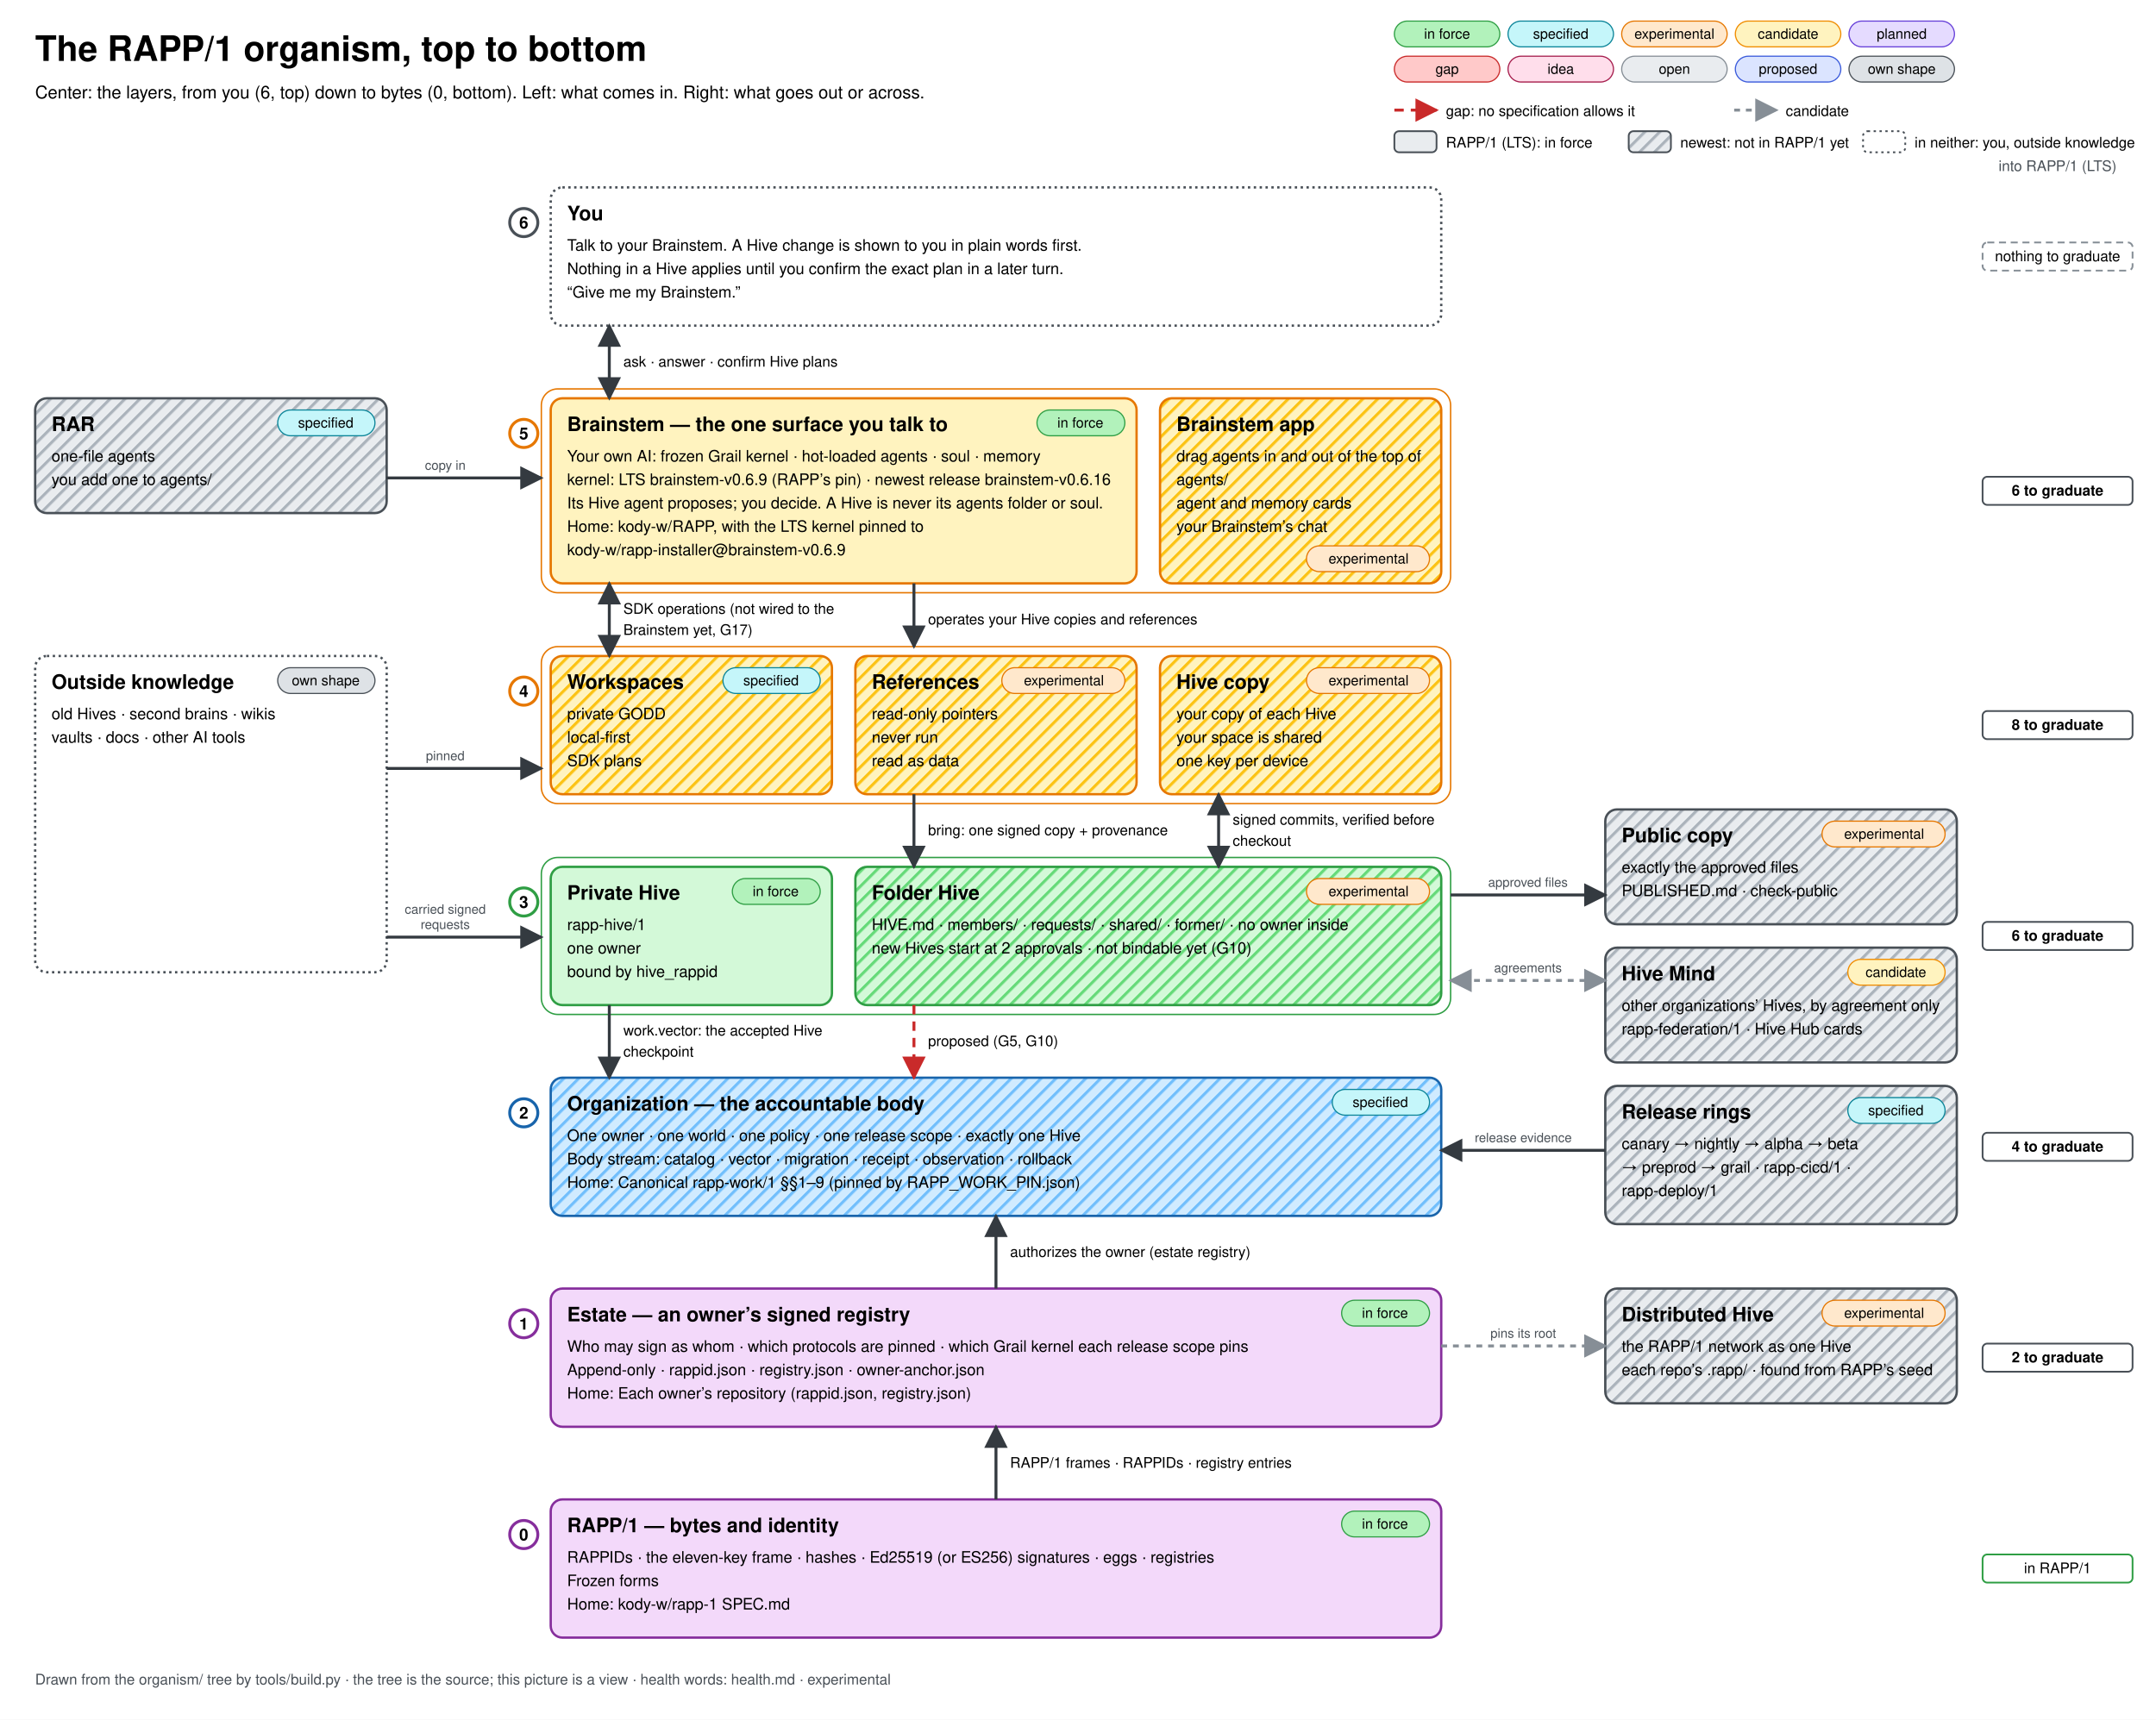
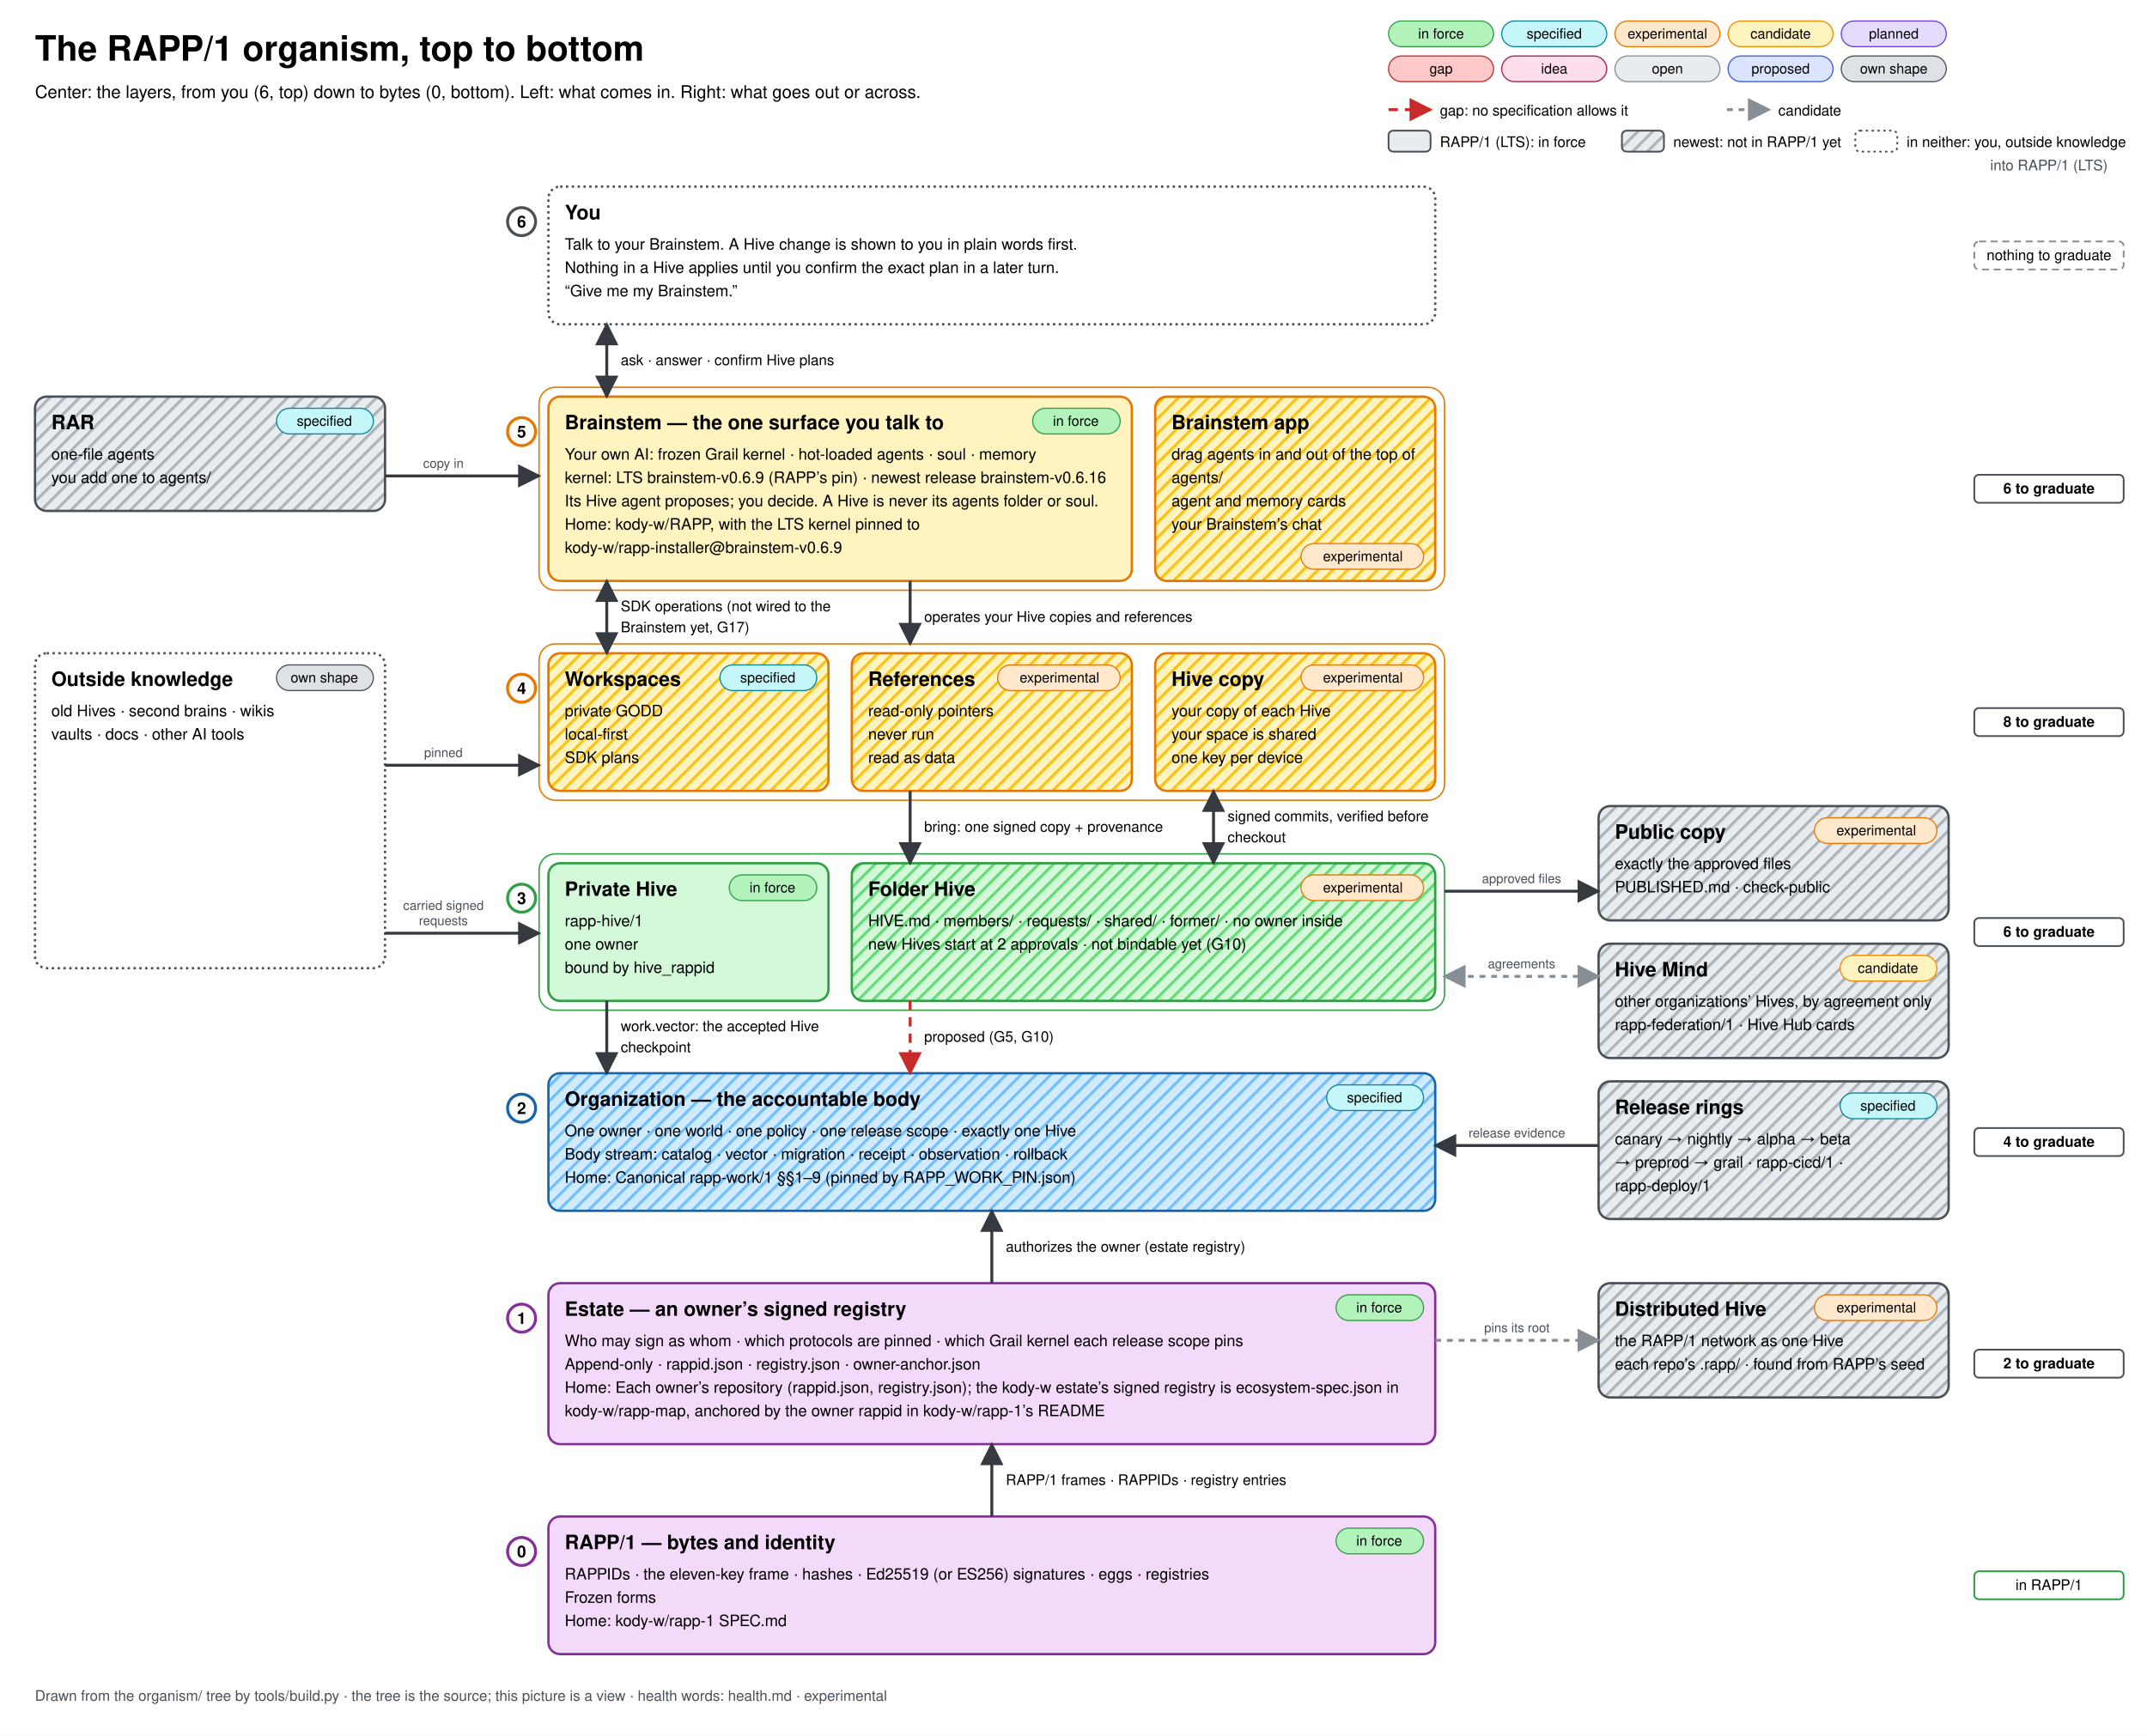
- <svg xmlns="http://www.w3.org/2000/svg" width="1840" height="1468" viewBox="0 0 1840 1468" font-family="Helvetica, Arial, sans-serif">
+ <svg xmlns="http://www.w3.org/2000/svg" width="1840" height="1488" viewBox="0 0 1840 1488" font-family="Helvetica, Arial, sans-serif">
  <defs>
    <marker id="ah" viewBox="0 0 10 10" refX="9" refY="5" markerWidth="8" markerHeight="8" orient="auto-start-reverse">
      <path d="M0,0 L10,5 L0,10 z" fill="#343a40" />
    </marker>
    <marker id="ahr" viewBox="0 0 10 10" refX="9" refY="5" markerWidth="8" markerHeight="8" orient="auto-start-reverse">
      <path d="M0,0 L10,5 L0,10 z" fill="#c92a2a" />
    </marker>
    <marker id="ahg" viewBox="0 0 10 10" refX="9" refY="5" markerWidth="8" markerHeight="8" orient="auto-start-reverse">
      <path d="M0,0 L10,5 L0,10 z" fill="#868e96" />
    </marker>
    <pattern id="hd0ebff74c0fc" width="9" height="9" patternUnits="userSpaceOnUse" patternTransform="rotate(45)">
      <rect width="9" height="9" fill="#d0ebff" />
      <rect width="2.5" height="9" fill="#74c0fc" />
    </pattern>
    <pattern id="hd3f9d869db7c" width="9" height="9" patternUnits="userSpaceOnUse" patternTransform="rotate(45)">
      <rect width="9" height="9" fill="#d3f9d8" />
      <rect width="2.5" height="9" fill="#69db7c" />
    </pattern>
    <pattern id="he9ecefadb5bd" width="9" height="9" patternUnits="userSpaceOnUse" patternTransform="rotate(45)">
      <rect width="9" height="9" fill="#e9ecef" />
      <rect width="2.5" height="9" fill="#adb5bd" />
    </pattern>
    <pattern id="hfff3bffcc419" width="9" height="9" patternUnits="userSpaceOnUse" patternTransform="rotate(45)">
      <rect width="9" height="9" fill="#fff3bf" />
      <rect width="2.5" height="9" fill="#fcc419" />
    </pattern>
  </defs>
-   <rect x="0" y="0" width="1840" height="1468" fill="#ffffff" />
+   <rect x="0" y="0" width="1840" height="1488" fill="#ffffff" />
  <text x="30" y="52" font-size="30" font-weight="700">The RAPP/1 organism, top to bottom</text>
  <text x="30" y="84" font-size="15">Center: the layers, from you (6, top) down to bytes (0, bottom). Left: what comes in. Right: what goes out or across.</text>
  <rect x="1190" y="18" width="90" height="22" rx="11" fill="#b2f2bb" stroke="#2f9e44" stroke-width="1" />
  <text x="1235" y="33" font-size="12" text-anchor="middle">in force</text>
  <rect x="1287" y="18" width="90" height="22" rx="11" fill="#c5f6fa" stroke="#0c8599" stroke-width="1" />
  <text x="1332" y="33" font-size="12" text-anchor="middle">specified</text>
  <rect x="1384" y="18" width="90" height="22" rx="11" fill="#ffe8cc" stroke="#e67700" stroke-width="1" />
  <text x="1429" y="33" font-size="12" text-anchor="middle">experimental</text>
  <rect x="1481" y="18" width="90" height="22" rx="11" fill="#fff3bf" stroke="#f08c00" stroke-width="1" />
  <text x="1526" y="33" font-size="12" text-anchor="middle">candidate</text>
  <rect x="1578" y="18" width="90" height="22" rx="11" fill="#e5dbff" stroke="#6741d9" stroke-width="1" />
  <text x="1623" y="33" font-size="12" text-anchor="middle">planned</text>
  <rect x="1190" y="48" width="90" height="22" rx="11" fill="#ffc9c9" stroke="#c92a2a" stroke-width="1" />
  <text x="1235" y="63" font-size="12" text-anchor="middle">gap</text>
  <rect x="1287" y="48" width="90" height="22" rx="11" fill="#ffdeeb" stroke="#a61e4d" stroke-width="1" />
  <text x="1332" y="63" font-size="12" text-anchor="middle">idea</text>
  <rect x="1384" y="48" width="90" height="22" rx="11" fill="#e9ecef" stroke="#868e96" stroke-width="1" />
  <text x="1429" y="63" font-size="12" text-anchor="middle">open</text>
  <rect x="1481" y="48" width="90" height="22" rx="11" fill="#dbe4ff" stroke="#3b5bdb" stroke-width="1" />
  <text x="1526" y="63" font-size="12" text-anchor="middle">proposed</text>
  <rect x="1578" y="48" width="90" height="22" rx="11" fill="#dee2e6" stroke="#495057" stroke-width="1" />
  <text x="1623" y="63" font-size="12" text-anchor="middle">own shape</text>
  <line x1="1190" y1="94" x2="1226" y2="94" stroke="#c92a2a" stroke-width="2.5" stroke-dasharray="8 6" marker-end="url(#ahr)" />
  <text x="1234" y="99" font-size="12.5">gap: no specification allows it</text>
  <line x1="1480" y1="94" x2="1516" y2="94" stroke="#868e96" stroke-width="2.5" stroke-dasharray="5 5" marker-end="url(#ahg)" />
  <text x="1524" y="99" font-size="12.5">candidate</text>
  <rect x="1190" y="112" width="36" height="18" rx="4" fill="#e9ecef" stroke="#495057" stroke-width="1.5" />
  <text x="1234" y="126" font-size="12.5">RAPP/1 (LTS): in force</text>
  <rect x="1390" y="112" width="36" height="18" rx="4" fill="url(#he9ecefadb5bd)" stroke="#495057" stroke-width="1.5" />
  <text x="1434" y="126" font-size="12.5">newest: not in RAPP/1 yet</text>
  <rect x="1590" y="112" width="36" height="18" rx="4" fill="#ffffff" stroke="#495057" stroke-width="1.5" stroke-dasharray="2 3" />
  <text x="1634" y="126" font-size="12.5">in neither: you, outside knowledge</text>
  <rect x="470" y="160" width="760" height="118" rx="10" fill="#ffffff" stroke="#495057" stroke-width="2" stroke-dasharray="2 3" />
  <circle cx="447" cy="190" r="12" fill="#ffffff" stroke="#495057" stroke-width="2.5" />
  <text x="447" y="195" font-size="14" font-weight="700" text-anchor="middle">6</text>
  <text x="484" y="188" font-size="17" font-weight="700">You</text>
  <text x="484" y="214" font-size="13.5">Talk to your Brainstem. A Hive change is shown to you in plain words first.</text>
  <text x="484" y="234" font-size="13.5">Nothing in a Hive applies until you confirm the exact plan in a later turn.</text>
  <text x="484" y="254" font-size="13.5">“Give me my Brainstem.”</text>
  <rect x="462" y="332" width="776" height="174" rx="14" fill="none" stroke="#e67700" stroke-width="1.2" />
  <circle cx="447" cy="370" r="12" fill="#ffffff" stroke="#e67700" stroke-width="2.5" />
  <text x="447" y="375" font-size="14" font-weight="700" text-anchor="middle">5</text>
  <rect x="470" y="340" width="500" height="158" rx="10" fill="#fff3bf" stroke="#e67700" stroke-width="2" />
  <text x="484" y="368" font-size="17" font-weight="700">Brainstem — the one surface you talk to</text>
  <text x="484" y="394" font-size="13.5">Your own AI: frozen Grail kernel · hot-loaded agents · soul · memory</text>
  <text x="484" y="414" font-size="13.5">kernel: LTS brainstem-v0.6.9 (RAPP’s pin) · newest release brainstem-v0.6.16</text>
  <text x="484" y="434" font-size="13.5">Its Hive agent proposes; you decide. A Hive is never its agents folder or soul.</text>
  <text x="484" y="454" font-size="13.5">Home: kody-w/RAPP, with the LTS kernel pinned to</text>
  <text x="484" y="474" font-size="13.5">kody-w/rapp-installer@brainstem-v0.6.9</text>
  <rect x="885" y="350" width="75" height="22" rx="11" fill="#b2f2bb" stroke="#2f9e44" stroke-width="1" />
  <text x="922" y="365" font-size="12" text-anchor="middle">in force</text>
  <rect x="990" y="340" width="240" height="158" rx="10" fill="url(#hfff3bffcc419)" stroke="#e67700" stroke-width="2" />
  <text x="1004" y="368" font-size="17" font-weight="700">Brainstem app</text>
  <text x="1004" y="394" font-size="13.5">drag agents in and out of the top of</text>
  <text x="1004" y="414" font-size="13.5">agents/</text>
  <text x="1004" y="434" font-size="13.5">agent and memory cards</text>
  <text x="1004" y="454" font-size="13.5">your Brainstem’s chat</text>
  <rect x="1115" y="466" width="105" height="22" rx="11" fill="#ffe8cc" stroke="#e67700" stroke-width="1" />
  <text x="1168" y="481" font-size="12" text-anchor="middle">experimental</text>
  <rect x="462" y="552" width="776" height="134" rx="14" fill="none" stroke="#e67700" stroke-width="1.2" />
  <circle cx="447" cy="590" r="12" fill="#ffffff" stroke="#e67700" stroke-width="2.5" />
  <text x="447" y="595" font-size="14" font-weight="700" text-anchor="middle">4</text>
  <rect x="470" y="560" width="240" height="118" rx="10" fill="url(#hfff3bffcc419)" stroke="#e67700" stroke-width="2" />
  <text x="484" y="588" font-size="17" font-weight="700">Workspaces</text>
  <text x="484" y="614" font-size="13.5">private GODD</text>
  <text x="484" y="634" font-size="13.5">local-first</text>
  <text x="484" y="654" font-size="13.5">SDK plans</text>
  <rect x="617" y="570" width="83" height="22" rx="11" fill="#c5f6fa" stroke="#0c8599" stroke-width="1" />
  <text x="658" y="585" font-size="12" text-anchor="middle">specified</text>
  <rect x="730" y="560" width="240" height="118" rx="10" fill="url(#hfff3bffcc419)" stroke="#e67700" stroke-width="2" />
  <text x="744" y="588" font-size="17" font-weight="700">References</text>
  <text x="744" y="614" font-size="13.5">read-only pointers</text>
  <text x="744" y="634" font-size="13.5">never run</text>
  <text x="744" y="654" font-size="13.5">read as data</text>
  <rect x="855" y="570" width="105" height="22" rx="11" fill="#ffe8cc" stroke="#e67700" stroke-width="1" />
  <text x="908" y="585" font-size="12" text-anchor="middle">experimental</text>
  <rect x="990" y="560" width="240" height="118" rx="10" fill="url(#hfff3bffcc419)" stroke="#e67700" stroke-width="2" />
  <text x="1004" y="588" font-size="17" font-weight="700">Hive copy</text>
  <text x="1004" y="614" font-size="13.5">your copy of each Hive</text>
  <text x="1004" y="634" font-size="13.5">your space is shared</text>
  <text x="1004" y="654" font-size="13.5">one key per device</text>
  <rect x="1115" y="570" width="105" height="22" rx="11" fill="#ffe8cc" stroke="#e67700" stroke-width="1" />
  <text x="1168" y="585" font-size="12" text-anchor="middle">experimental</text>
  <rect x="462" y="732" width="776" height="134" rx="14" fill="none" stroke="#2f9e44" stroke-width="1.2" />
  <circle cx="447" cy="770" r="12" fill="#ffffff" stroke="#2f9e44" stroke-width="2.5" />
  <text x="447" y="775" font-size="14" font-weight="700" text-anchor="middle">3</text>
  <rect x="470" y="740" width="240" height="118" rx="10" fill="#d3f9d8" stroke="#2f9e44" stroke-width="2" />
  <text x="484" y="768" font-size="17" font-weight="700">Private Hive</text>
  <text x="484" y="794" font-size="13.5">rapp-hive/1</text>
  <text x="484" y="814" font-size="13.5">one owner</text>
  <text x="484" y="834" font-size="13.5">bound by hive_rappid</text>
  <rect x="625" y="750" width="75" height="22" rx="11" fill="#b2f2bb" stroke="#2f9e44" stroke-width="1" />
  <text x="662" y="765" font-size="12" text-anchor="middle">in force</text>
  <rect x="730" y="740" width="500" height="118" rx="10" fill="url(#hd3f9d869db7c)" stroke="#2f9e44" stroke-width="2" />
  <text x="744" y="768" font-size="17" font-weight="700">Folder Hive</text>
  <text x="744" y="794" font-size="13.5">HIVE.md · members/ · requests/ · shared/ · former/ · no owner inside</text>
  <text x="744" y="814" font-size="13.5">new Hives start at 2 approvals · not bindable yet (G10)</text>
  <rect x="1115" y="750" width="105" height="22" rx="11" fill="#ffe8cc" stroke="#e67700" stroke-width="1" />
  <text x="1168" y="765" font-size="12" text-anchor="middle">experimental</text>
  <rect x="470" y="920" width="760" height="118" rx="10" fill="url(#hd0ebff74c0fc)" stroke="#1864ab" stroke-width="2" />
  <circle cx="447" cy="950" r="12" fill="#ffffff" stroke="#1864ab" stroke-width="2.5" />
  <text x="447" y="955" font-size="14" font-weight="700" text-anchor="middle">2</text>
  <text x="484" y="948" font-size="17" font-weight="700">Organization — the accountable body</text>
  <text x="484" y="974" font-size="13.5">One owner · one world · one policy · one release scope · exactly one Hive</text>
  <text x="484" y="994" font-size="13.5">Body stream: catalog · vector · migration · receipt · observation · rollback</text>
  <text x="484" y="1014" font-size="13.5">Home: Canonical rapp-work/1 §§1–9 (pinned by RAPP_WORK_PIN.json)</text>
  <rect x="1137" y="930" width="83" height="22" rx="11" fill="#c5f6fa" stroke="#0c8599" stroke-width="1" />
  <text x="1178" y="945" font-size="12" text-anchor="middle">specified</text>
-   <rect x="470" y="1100" width="760" height="118" rx="10" fill="#f3d9fa" stroke="#862e9c" stroke-width="2" />
+   <rect x="470" y="1100" width="760" height="138" rx="10" fill="#f3d9fa" stroke="#862e9c" stroke-width="2" />
  <circle cx="447" cy="1130" r="12" fill="#ffffff" stroke="#862e9c" stroke-width="2.5" />
  <text x="447" y="1135" font-size="14" font-weight="700" text-anchor="middle">1</text>
  <text x="484" y="1128" font-size="17" font-weight="700">Estate — an owner’s signed registry</text>
  <text x="484" y="1154" font-size="13.5">Who may sign as whom · which protocols are pinned · which Grail kernel each release scope pins</text>
  <text x="484" y="1174" font-size="13.5">Append-only · rappid.json · registry.json · owner-anchor.json</text>
-   <text x="484" y="1194" font-size="13.5">Home: Each owner’s repository (rappid.json, registry.json)</text>
+   <text x="484" y="1194" font-size="13.5">Home: Each owner’s repository (rappid.json, registry.json); the kody-w estate’s signed registry is ecosystem-spec.json in</text>
+   <text x="484" y="1214" font-size="13.5">kody-w/rapp-map, anchored by the owner rappid in kody-w/rapp-1’s README</text>
  <rect x="1145" y="1110" width="75" height="22" rx="11" fill="#b2f2bb" stroke="#2f9e44" stroke-width="1" />
  <text x="1182" y="1125" font-size="12" text-anchor="middle">in force</text>
-   <rect x="470" y="1280" width="760" height="118" rx="10" fill="#f3d9fa" stroke="#862e9c" stroke-width="2" />
-   <circle cx="447" cy="1310" r="12" fill="#ffffff" stroke="#862e9c" stroke-width="2.5" />
-   <text x="447" y="1315" font-size="14" font-weight="700" text-anchor="middle">0</text>
-   <text x="484" y="1308" font-size="17" font-weight="700">RAPP/1 — bytes and identity</text>
-   <text x="484" y="1334" font-size="13.5">RAPPIDs · the eleven-key frame · hashes · Ed25519 (or ES256) signatures · eggs · registries</text>
-   <text x="484" y="1354" font-size="13.5">Frozen forms</text>
-   <text x="484" y="1374" font-size="13.5">Home: kody-w/rapp-1 SPEC.md</text>
-   <rect x="1145" y="1290" width="75" height="22" rx="11" fill="#b2f2bb" stroke="#2f9e44" stroke-width="1" />
-   <text x="1182" y="1305" font-size="12" text-anchor="middle">in force</text>
-   <rect x="1692" y="1327" width="128" height="24" rx="4" fill="#ffffff" stroke="#2f9e44" stroke-width="1.5" />
-   <text x="1756" y="1343" font-size="12.5" text-anchor="middle">in RAPP/1</text>
-   <rect x="1692" y="1147" width="128" height="24" rx="4" fill="#ffffff" stroke="#495057" stroke-width="1.5" />
-   <text x="1756" y="1163" font-size="12.5" font-weight="700" text-anchor="middle">2 to graduate</text>
+   <rect x="470" y="1300" width="760" height="118" rx="10" fill="#f3d9fa" stroke="#862e9c" stroke-width="2" />
+   <circle cx="447" cy="1330" r="12" fill="#ffffff" stroke="#862e9c" stroke-width="2.5" />
+   <text x="447" y="1335" font-size="14" font-weight="700" text-anchor="middle">0</text>
+   <text x="484" y="1328" font-size="17" font-weight="700">RAPP/1 — bytes and identity</text>
+   <text x="484" y="1354" font-size="13.5">RAPPIDs · the eleven-key frame · hashes · Ed25519 (or ES256) signatures · eggs · registries</text>
+   <text x="484" y="1374" font-size="13.5">Frozen forms</text>
+   <text x="484" y="1394" font-size="13.5">Home: kody-w/rapp-1 SPEC.md</text>
+   <rect x="1145" y="1310" width="75" height="22" rx="11" fill="#b2f2bb" stroke="#2f9e44" stroke-width="1" />
+   <text x="1182" y="1325" font-size="12" text-anchor="middle">in force</text>
+   <rect x="1692" y="1347" width="128" height="24" rx="4" fill="#ffffff" stroke="#2f9e44" stroke-width="1.5" />
+   <text x="1756" y="1363" font-size="12.5" text-anchor="middle">in RAPP/1</text>
+   <rect x="1692" y="1157" width="128" height="24" rx="4" fill="#ffffff" stroke="#495057" stroke-width="1.5" />
+   <text x="1756" y="1173" font-size="12.5" font-weight="700" text-anchor="middle">2 to graduate</text>
  <rect x="1692" y="967" width="128" height="24" rx="4" fill="#ffffff" stroke="#495057" stroke-width="1.5" />
  <text x="1756" y="983" font-size="12.5" font-weight="700" text-anchor="middle">4 to graduate</text>
  <rect x="1692" y="787" width="128" height="24" rx="4" fill="#ffffff" stroke="#495057" stroke-width="1.5" />
  <text x="1756" y="803" font-size="12.5" font-weight="700" text-anchor="middle">6 to graduate</text>
  <rect x="1692" y="607" width="128" height="24" rx="4" fill="#ffffff" stroke="#495057" stroke-width="1.5" />
  <text x="1756" y="623" font-size="12.5" font-weight="700" text-anchor="middle">8 to graduate</text>
  <rect x="1692" y="407" width="128" height="24" rx="4" fill="#ffffff" stroke="#495057" stroke-width="1.5" />
  <text x="1756" y="423" font-size="12.5" font-weight="700" text-anchor="middle">6 to graduate</text>
  <rect x="1692" y="207" width="128" height="24" rx="4" fill="#ffffff" stroke="#868e96" stroke-width="1.5" stroke-dasharray="6 4" />
  <text x="1756" y="223" font-size="12.5" text-anchor="middle">nothing to graduate</text>
  <text x="1756" y="146" font-size="12.5" text-anchor="middle" fill="#495057">into RAPP/1 (LTS)</text>
  <line x1="520" y1="278" x2="520" y2="340" stroke="#343a40" stroke-width="2.5" marker-start="url(#ah)" marker-end="url(#ah)" />
  <text x="532" y="313" font-size="12.5">ask · answer · confirm Hive plans</text>
  <line x1="520" y1="498" x2="520" y2="560" stroke="#343a40" stroke-width="2.5" marker-start="url(#ah)" marker-end="url(#ah)" />
  <text x="532" y="524" font-size="12.5">SDK operations (not wired to the</text>
  <text x="532" y="542" font-size="12.5">Brainstem yet, G17)</text>
  <line x1="780" y1="498" x2="780" y2="552" stroke="#343a40" stroke-width="2.5" marker-end="url(#ah)" />
  <text x="792" y="533" font-size="12.5">operates your Hive copies and references</text>
  <line x1="780" y1="678" x2="780" y2="740" stroke="#343a40" stroke-width="2.5" marker-end="url(#ah)" />
  <text x="792" y="713" font-size="12.5">bring: one signed copy + provenance</text>
  <line x1="1040" y1="678" x2="1040" y2="740" stroke="#343a40" stroke-width="2.5" marker-start="url(#ah)" marker-end="url(#ah)" />
  <text x="1052" y="704" font-size="12.5">signed commits, verified before</text>
  <text x="1052" y="722" font-size="12.5">checkout</text>
  <line x1="520" y1="858" x2="520" y2="920" stroke="#343a40" stroke-width="2.5" marker-end="url(#ah)" />
  <text x="532" y="884" font-size="12.5">work.vector: the accepted Hive</text>
  <text x="532" y="902" font-size="12.5">checkpoint</text>
  <line x1="780" y1="858" x2="780" y2="920" stroke="#c92a2a" stroke-width="2.5" stroke-dasharray="8 6" marker-end="url(#ahr)" />
  <text x="792" y="893" font-size="12.5">proposed (G5, G10)</text>
  <line x1="850" y1="1100" x2="850" y2="1038" stroke="#343a40" stroke-width="2.5" marker-end="url(#ah)" />
  <text x="862" y="1073" font-size="12.5">authorizes the owner (estate registry)</text>
-   <line x1="850" y1="1280" x2="850" y2="1218" stroke="#343a40" stroke-width="2.5" marker-end="url(#ah)" />
-   <text x="862" y="1253" font-size="12.5">RAPP/1 frames · RAPPIDs · registry entries</text>
+   <line x1="850" y1="1300" x2="850" y2="1238" stroke="#343a40" stroke-width="2.5" marker-end="url(#ah)" />
+   <text x="862" y="1273" font-size="12.5">RAPP/1 frames · RAPPIDs · registry entries</text>
  <rect x="30" y="340" width="300" height="98" rx="10" fill="url(#he9ecefadb5bd)" stroke="#495057" stroke-width="2" />
  <text x="44" y="368" font-size="17" font-weight="700">RAR</text>
  <text x="44" y="394" font-size="13.5">one-file agents</text>
  <text x="44" y="414" font-size="13.5">you add one to agents/</text>
  <rect x="237" y="350" width="83" height="22" rx="11" fill="#c5f6fa" stroke="#0c8599" stroke-width="1" />
  <text x="278" y="365" font-size="12" text-anchor="middle">specified</text>
  <rect x="30" y="560" width="300" height="270" rx="10" fill="#ffffff" stroke="#495057" stroke-width="2" stroke-dasharray="2 3" />
  <text x="44" y="588" font-size="17" font-weight="700">Outside knowledge</text>
  <text x="44" y="614" font-size="13.5">old Hives · second brains · wikis</text>
  <text x="44" y="634" font-size="13.5">vaults · docs · other AI tools</text>
  <rect x="237" y="570" width="83" height="22" rx="11" fill="#dee2e6" stroke="#495057" stroke-width="1" />
  <text x="278" y="585" font-size="12" text-anchor="middle">own shape</text>
  <rect x="1370" y="691" width="300" height="98" rx="10" fill="url(#he9ecefadb5bd)" stroke="#495057" stroke-width="2" />
  <text x="1384" y="719" font-size="17" font-weight="700">Public copy</text>
  <text x="1384" y="745" font-size="13.5">exactly the approved files</text>
  <text x="1384" y="765" font-size="13.5">PUBLISHED.md · check-public</text>
  <rect x="1555" y="701" width="105" height="22" rx="11" fill="#ffe8cc" stroke="#e67700" stroke-width="1" />
  <text x="1608" y="716" font-size="12" text-anchor="middle">experimental</text>
  <rect x="1370" y="809" width="300" height="98" rx="10" fill="url(#he9ecefadb5bd)" stroke="#495057" stroke-width="2" />
  <text x="1384" y="837" font-size="17" font-weight="700">Hive Mind</text>
  <text x="1384" y="863" font-size="13.5">other organizations’ Hives, by agreement only</text>
  <text x="1384" y="883" font-size="13.5">rapp-federation/1 · Hive Hub cards</text>
  <rect x="1577" y="819" width="83" height="22" rx="11" fill="#fff3bf" stroke="#f08c00" stroke-width="1" />
  <text x="1618" y="834" font-size="12" text-anchor="middle">candidate</text>
  <rect x="1370" y="927" width="300" height="118" rx="10" fill="url(#he9ecefadb5bd)" stroke="#495057" stroke-width="2" />
  <text x="1384" y="955" font-size="17" font-weight="700">Release rings</text>
  <text x="1384" y="981" font-size="13.5">canary → nightly → alpha → beta</text>
  <text x="1384" y="1001" font-size="13.5">→ preprod → grail · rapp-cicd/1 ·</text>
  <text x="1384" y="1021" font-size="13.5">rapp-deploy/1</text>
  <rect x="1577" y="937" width="83" height="22" rx="11" fill="#c5f6fa" stroke="#0c8599" stroke-width="1" />
  <text x="1618" y="952" font-size="12" text-anchor="middle">specified</text>
  <rect x="1370" y="1100" width="300" height="98" rx="10" fill="url(#he9ecefadb5bd)" stroke="#495057" stroke-width="2" />
  <text x="1384" y="1128" font-size="17" font-weight="700">Distributed Hive</text>
  <text x="1384" y="1154" font-size="13.5">the RAPP/1 network as one Hive</text>
  <text x="1384" y="1174" font-size="13.5">each repo’s .rapp/ · found from RAPP’s seed</text>
  <rect x="1555" y="1110" width="105" height="22" rx="11" fill="#ffe8cc" stroke="#e67700" stroke-width="1" />
  <text x="1608" y="1125" font-size="12" text-anchor="middle">experimental</text>
  <line x1="330" y1="408" x2="462" y2="408" stroke="#343a40" stroke-width="2.5" marker-end="url(#ah)" />
  <text x="380" y="401" font-size="11" text-anchor="middle" fill="#495057">copy in</text>
  <line x1="330" y1="656" x2="462" y2="656" stroke="#343a40" stroke-width="2.5" marker-end="url(#ah)" />
  <text x="380" y="649" font-size="11" text-anchor="middle" fill="#495057">pinned</text>
  <line x1="1238" y1="764" x2="1370" y2="764" stroke="#343a40" stroke-width="2.5" marker-end="url(#ah)" />
  <text x="1304" y="757" font-size="11" text-anchor="middle" fill="#495057">approved files</text>
  <line x1="330" y1="800" x2="462" y2="800" stroke="#343a40" stroke-width="2.5" marker-end="url(#ah)" />
  <text x="380" y="780" font-size="11" text-anchor="middle" fill="#495057">carried signed</text>
  <text x="380" y="793" font-size="11" text-anchor="middle" fill="#495057">requests</text>
  <line x1="1238" y1="837" x2="1370" y2="837" stroke="#868e96" stroke-width="2.5" stroke-dasharray="5 5" marker-start="url(#ahg)" marker-end="url(#ahg)" />
  <text x="1304" y="830" font-size="11" text-anchor="middle" fill="#495057">agreements</text>
  <line x1="1370" y1="982" x2="1230" y2="982" stroke="#343a40" stroke-width="2.5" marker-end="url(#ah)" />
  <text x="1300" y="975" font-size="11" text-anchor="middle" fill="#495057">release evidence</text>
  <line x1="1230" y1="1149" x2="1370" y2="1149" stroke="#868e96" stroke-width="2.5" stroke-dasharray="5 5" marker-end="url(#ahg)" />
  <text x="1300" y="1142" font-size="11" text-anchor="middle" fill="#495057">pins its root</text>
-   <text x="30" y="1438" font-size="12.5" fill="#495057">Drawn from the organism/ tree by tools/build.py · the tree is the source; this picture is a view · health words: health.md · experimental</text>
+   <text x="30" y="1458" font-size="12.5" fill="#495057">Drawn from the organism/ tree by tools/build.py · the tree is the source; this picture is a view · health words: health.md · experimental</text>
</svg>
